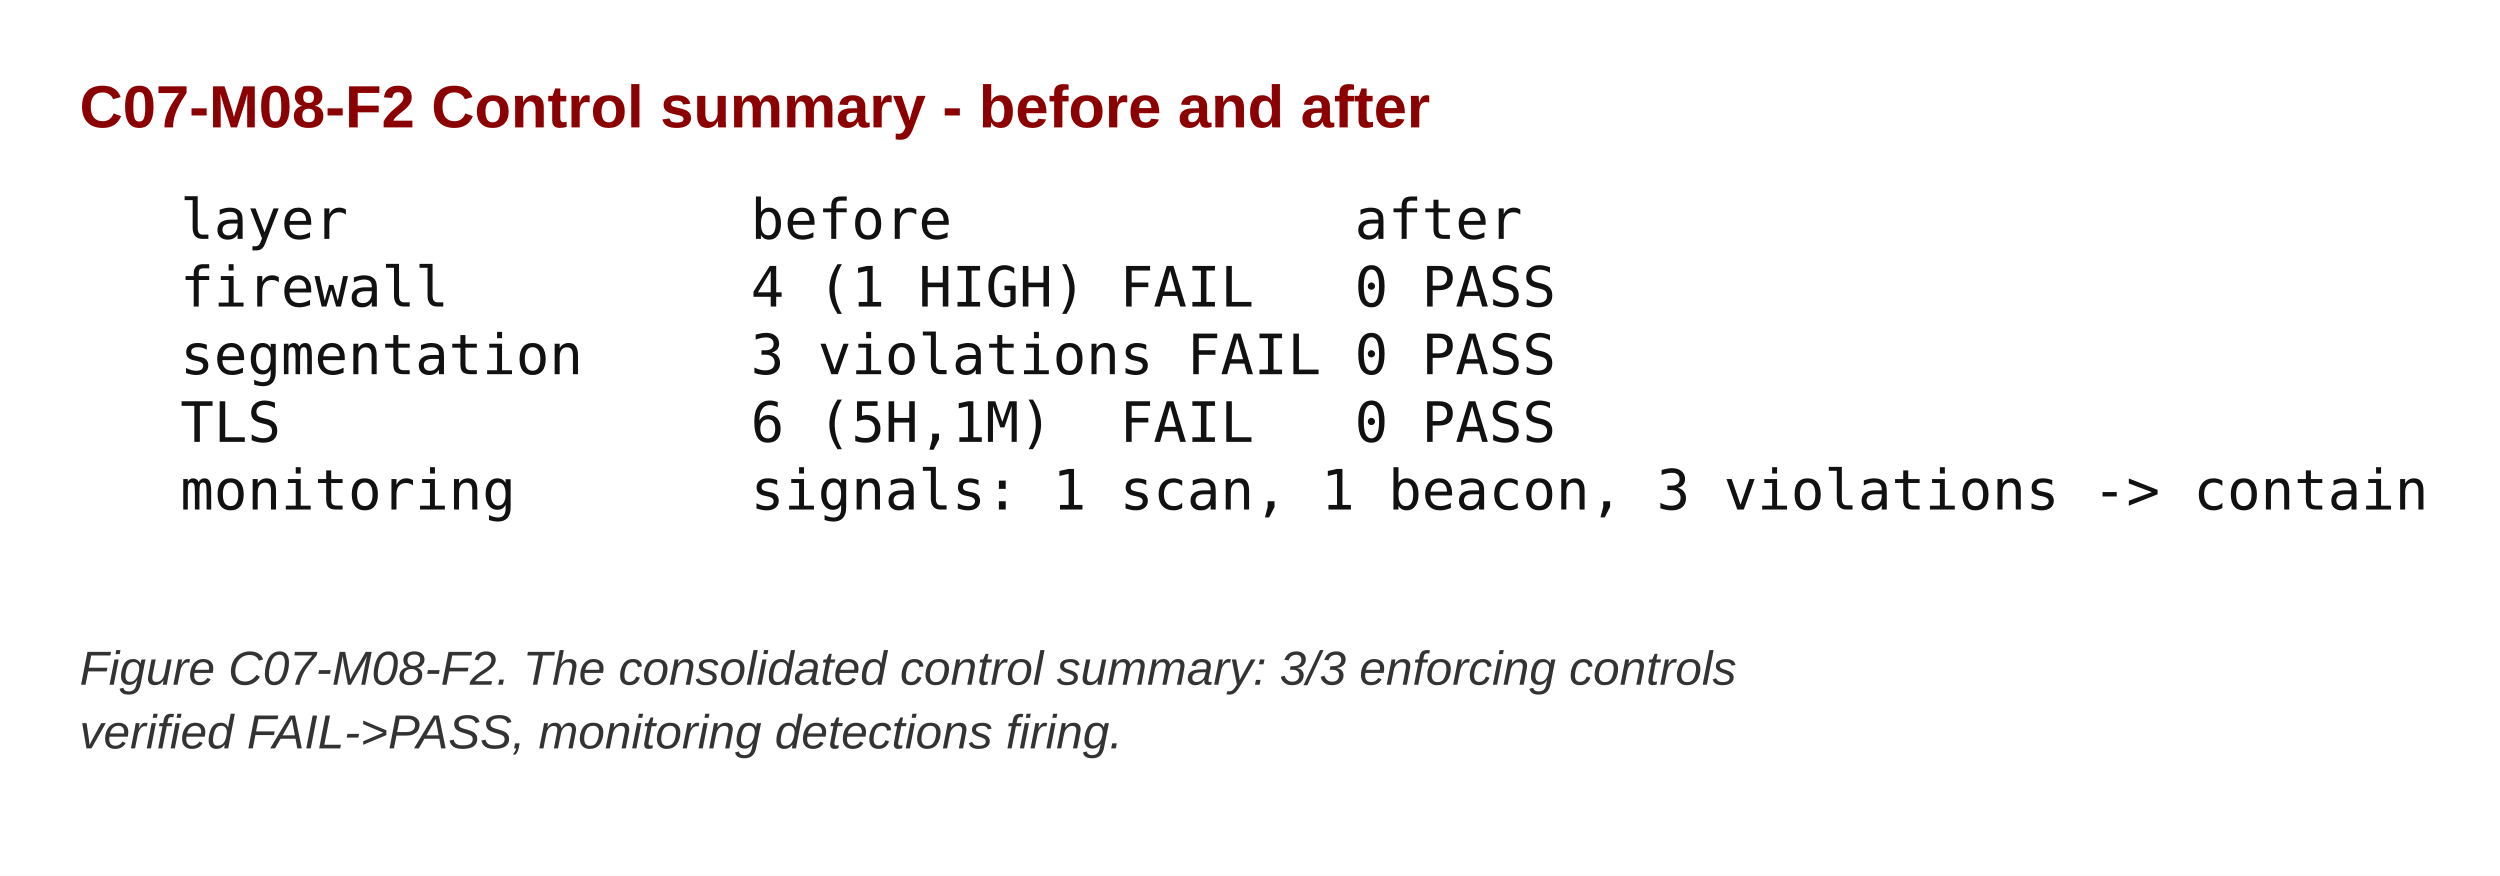
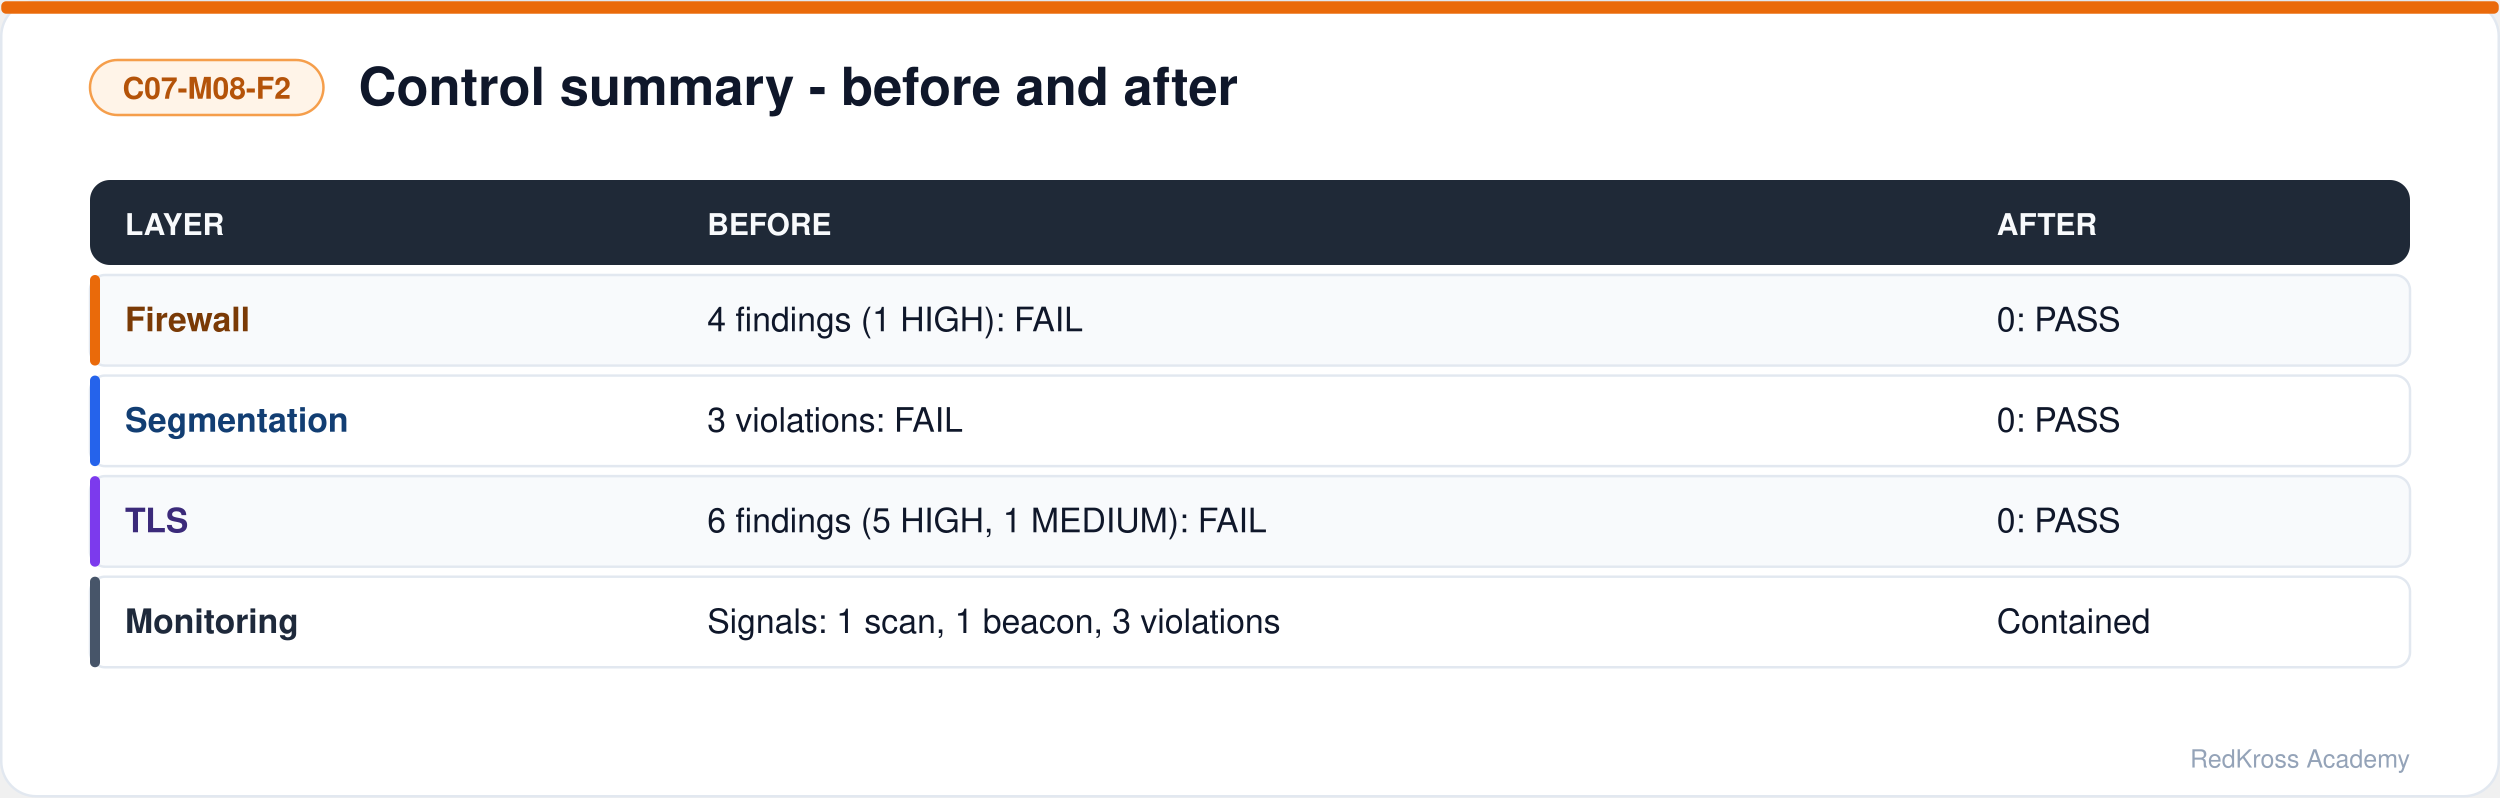
- <svg xmlns="http://www.w3.org/2000/svg" width="628" height="220" viewBox="0 0 628 220" role="img" aria-labelledby="t d">
-   <rect width="100%" height="100%" fill="#ffffff" />
-   <text x="20" y="32" font-family="Arial, sans-serif" font-size="15" font-weight="bold" fill="#8b0000">C07-M08-F2  Control summary - before and after</text>
-   <text x="20" y="60" font-family="Consolas, 'DejaVu Sans Mono', monospace" font-size="14" fill="#111111" xml:space="preserve">   layer            before            after</text>
-   <text x="20" y="77" font-family="Consolas, 'DejaVu Sans Mono', monospace" font-size="14" fill="#111111" xml:space="preserve">   firewall         4 (1 HIGH) FAIL   0 PASS</text>
-   <text x="20" y="94" font-family="Consolas, 'DejaVu Sans Mono', monospace" font-size="14" fill="#111111" xml:space="preserve">   segmentation     3 violations FAIL 0 PASS</text>
-   <text x="20" y="111" font-family="Consolas, 'DejaVu Sans Mono', monospace" font-size="14" fill="#111111" xml:space="preserve">   TLS              6 (5H,1M)  FAIL   0 PASS</text>
-   <text x="20" y="128" font-family="Consolas, 'DejaVu Sans Mono', monospace" font-size="14" fill="#111111" xml:space="preserve">   monitoring       signals: 1 scan, 1 beacon, 3 violations -&gt; contain</text>
-   <text x="20" y="145" font-family="Consolas, 'DejaVu Sans Mono', monospace" font-size="14" fill="#111111" xml:space="preserve">  </text>
-   <text x="20" y="172" font-family="Arial, sans-serif" font-size="12" font-style="italic" fill="#333333">Figure C07-M08-F2. The consolidated control summary: 3/3 enforcing controls</text>
-   <text x="20" y="188" font-family="Arial, sans-serif" font-size="12" font-style="italic" fill="#333333">verified FAIL-&gt;PASS, monitoring detections firing.</text>
+ <svg xmlns="http://www.w3.org/2000/svg" viewBox="0 0 1000 319" width="1000" height="319" role="img" aria-label="A table of four layers with before/after status; firewall, segmentation and TLS move to PASS, monitoring shows residual signals.">
+   <defs>
+     <marker id="ah" viewBox="0 0 10 10" refX="9" refY="5" markerWidth="7" markerHeight="7" orient="auto-start-reverse">
+       <path d="M0,0 L10,5 L0,10 z" fill="#64748B" />
+     </marker>
+   </defs>
+   <rect x="0.5" y="0.5" width="999" height="318" rx="14" fill="#FFFFFF" stroke="#E2E8F0" />
+   <rect x="0.5" y="0.5" width="999" height="5" rx="2" fill="#EA6A0A" />
+   <rect x="36" y="24" width="93.385" height="22" rx="11" fill="#FFF4E8" stroke="#F59E4B" />
+   <text x="82.692" y="39.5" font-family="Helvetica, Arial, 'Liberation Sans', sans-serif" font-size="12" font-weight="700" fill="#B45309" text-anchor="middle">C07-M08-F2</text>
+   <text x="143.4" y="42.0" font-family="Helvetica, Arial, 'Liberation Sans', sans-serif" font-size="21" font-weight="700" fill="#0F172A" text-anchor="start">Control summary - before and after</text>
+   <g transform="translate(0,68)">
+     <rect x="36" y="4" width="928" height="34" rx="8" fill="#1F2937" />
+     <text x="50.0" y="26.0" font-family="Helvetica, Arial, 'Liberation Sans', sans-serif" font-size="12" font-weight="700" fill="#F8FAFC" text-anchor="start">LAYER</text>
+     <text x="282.9" y="26.0" font-family="Helvetica, Arial, 'Liberation Sans', sans-serif" font-size="12" font-weight="700" fill="#F8FAFC" text-anchor="start">BEFORE</text>
+     <text x="798.7" y="26.0" font-family="Helvetica, Arial, 'Liberation Sans', sans-serif" font-size="12" font-weight="700" fill="#F8FAFC" text-anchor="start">AFTER</text>
+     <rect x="36" y="42" width="928" height="36.225" rx="6" fill="#F8FAFC" stroke="#E2E8F0" />
+     <rect x="36" y="42" width="4" height="36.225" rx="2" fill="#EA6A0A" />
+     <text x="50.0" y="64.5" font-family="Helvetica, Arial, 'Liberation Sans', sans-serif" font-size="13.5" font-weight="700" fill="#7A3A06" text-anchor="start">Firewall</text>
+     <text x="282.9" y="64.5" font-family="Helvetica, Arial, 'Liberation Sans', sans-serif" font-size="13.5" fill="#0F172A" text-anchor="start">4 findings (1 HIGH): FAIL</text>
+     <text x="798.7" y="64.5" font-family="Helvetica, Arial, 'Liberation Sans', sans-serif" font-size="13.5" fill="#0F172A" text-anchor="start">0: PASS</text>
+     <rect x="36" y="82.225" width="928" height="36.225" rx="6" fill="#FFFFFF" stroke="#E2E8F0" />
+     <rect x="36" y="82.225" width="4" height="36.225" rx="2" fill="#2563EB" />
+     <text x="50.0" y="104.7" font-family="Helvetica, Arial, 'Liberation Sans', sans-serif" font-size="13.5" font-weight="700" fill="#123E73" text-anchor="start">Segmentation</text>
+     <text x="282.9" y="104.7" font-family="Helvetica, Arial, 'Liberation Sans', sans-serif" font-size="13.5" fill="#0F172A" text-anchor="start">3 violations: FAIL</text>
+     <text x="798.7" y="104.7" font-family="Helvetica, Arial, 'Liberation Sans', sans-serif" font-size="13.5" fill="#0F172A" text-anchor="start">0: PASS</text>
+     <rect x="36" y="122.45" width="928" height="36.225" rx="6" fill="#F8FAFC" stroke="#E2E8F0" />
+     <rect x="36" y="122.45" width="4" height="36.225" rx="2" fill="#7C3AED" />
+     <text x="50.0" y="144.9" font-family="Helvetica, Arial, 'Liberation Sans', sans-serif" font-size="13.5" font-weight="700" fill="#3B2A7A" text-anchor="start">TLS</text>
+     <text x="282.9" y="144.9" font-family="Helvetica, Arial, 'Liberation Sans', sans-serif" font-size="13.5" fill="#0F172A" text-anchor="start">6 findings (5 HIGH, 1 MEDIUM): FAIL</text>
+     <text x="798.7" y="144.9" font-family="Helvetica, Arial, 'Liberation Sans', sans-serif" font-size="13.5" fill="#0F172A" text-anchor="start">0: PASS</text>
+     <rect x="36" y="162.675" width="928" height="36.225" rx="6" fill="#FFFFFF" stroke="#E2E8F0" />
+     <rect x="36" y="162.675" width="4" height="36.225" rx="2" fill="#475569" />
+     <text x="50.0" y="185.2" font-family="Helvetica, Arial, 'Liberation Sans', sans-serif" font-size="13.5" font-weight="700" fill="#1E293B" text-anchor="start">Monitoring</text>
+     <text x="282.9" y="185.2" font-family="Helvetica, Arial, 'Liberation Sans', sans-serif" font-size="13.5" fill="#0F172A" text-anchor="start">Signals: 1 scan, 1 beacon, 3 violations</text>
+     <text x="798.7" y="185.2" font-family="Helvetica, Arial, 'Liberation Sans', sans-serif" font-size="13.5" fill="#0F172A" text-anchor="start">Contained</text>
+   </g>
+   <text x="964" y="307" font-family="Helvetica, Arial, 'Liberation Sans', sans-serif" font-size="10" fill="#94A3B8" text-anchor="end">RedKross Academy</text>
</svg>
